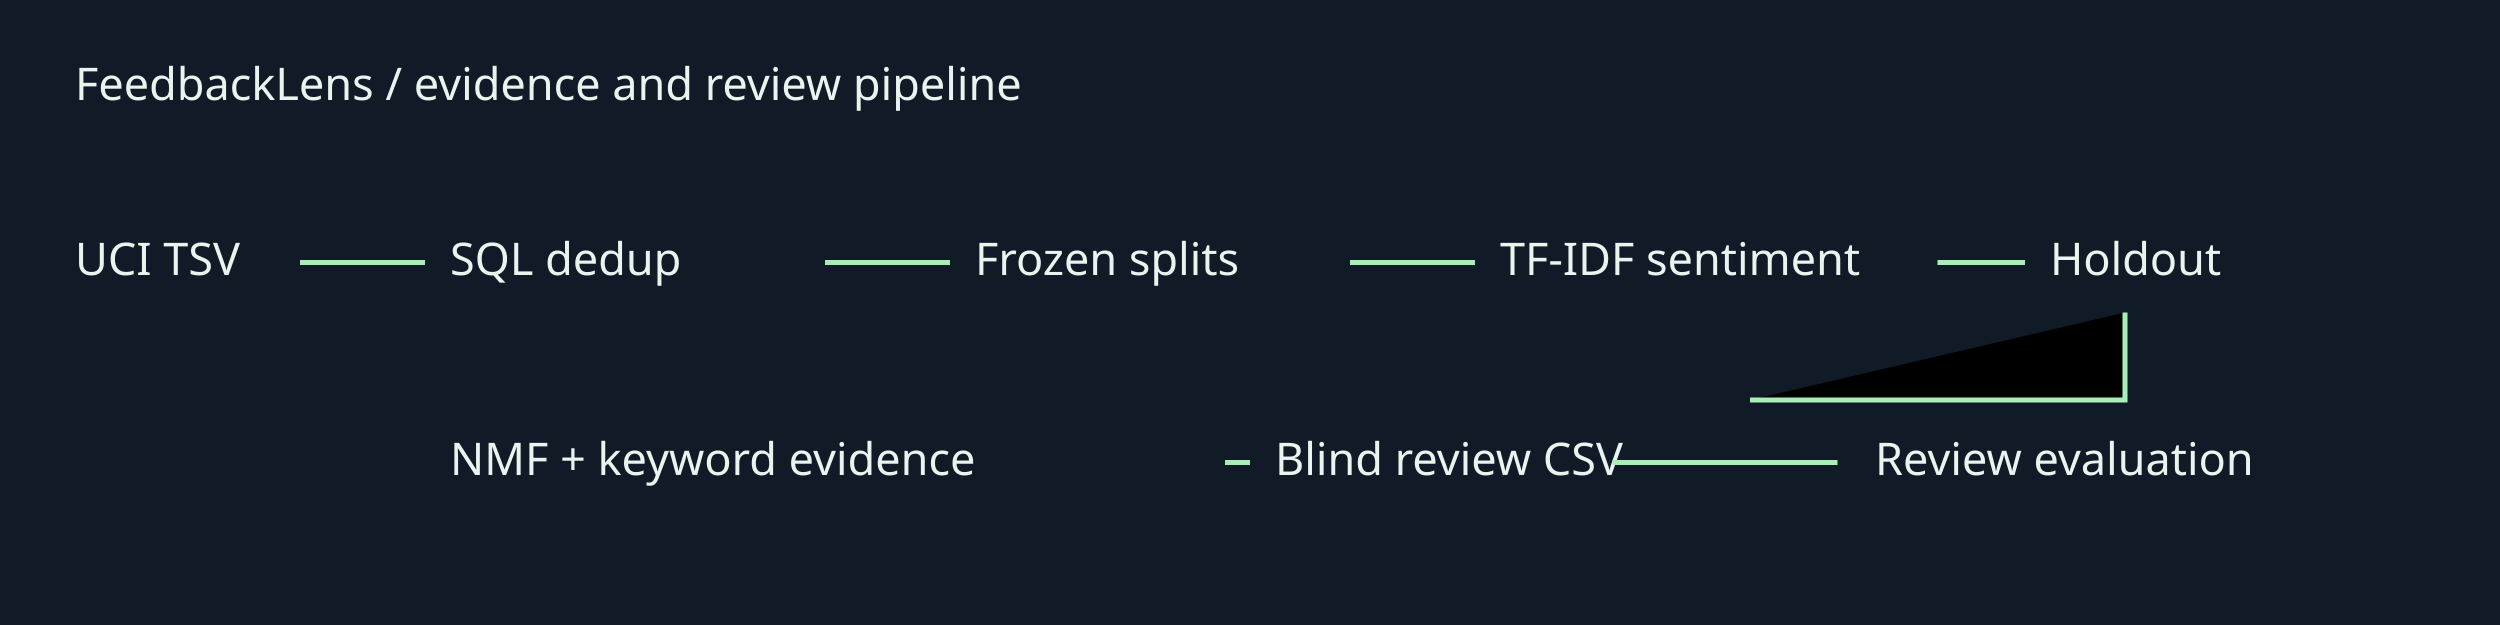
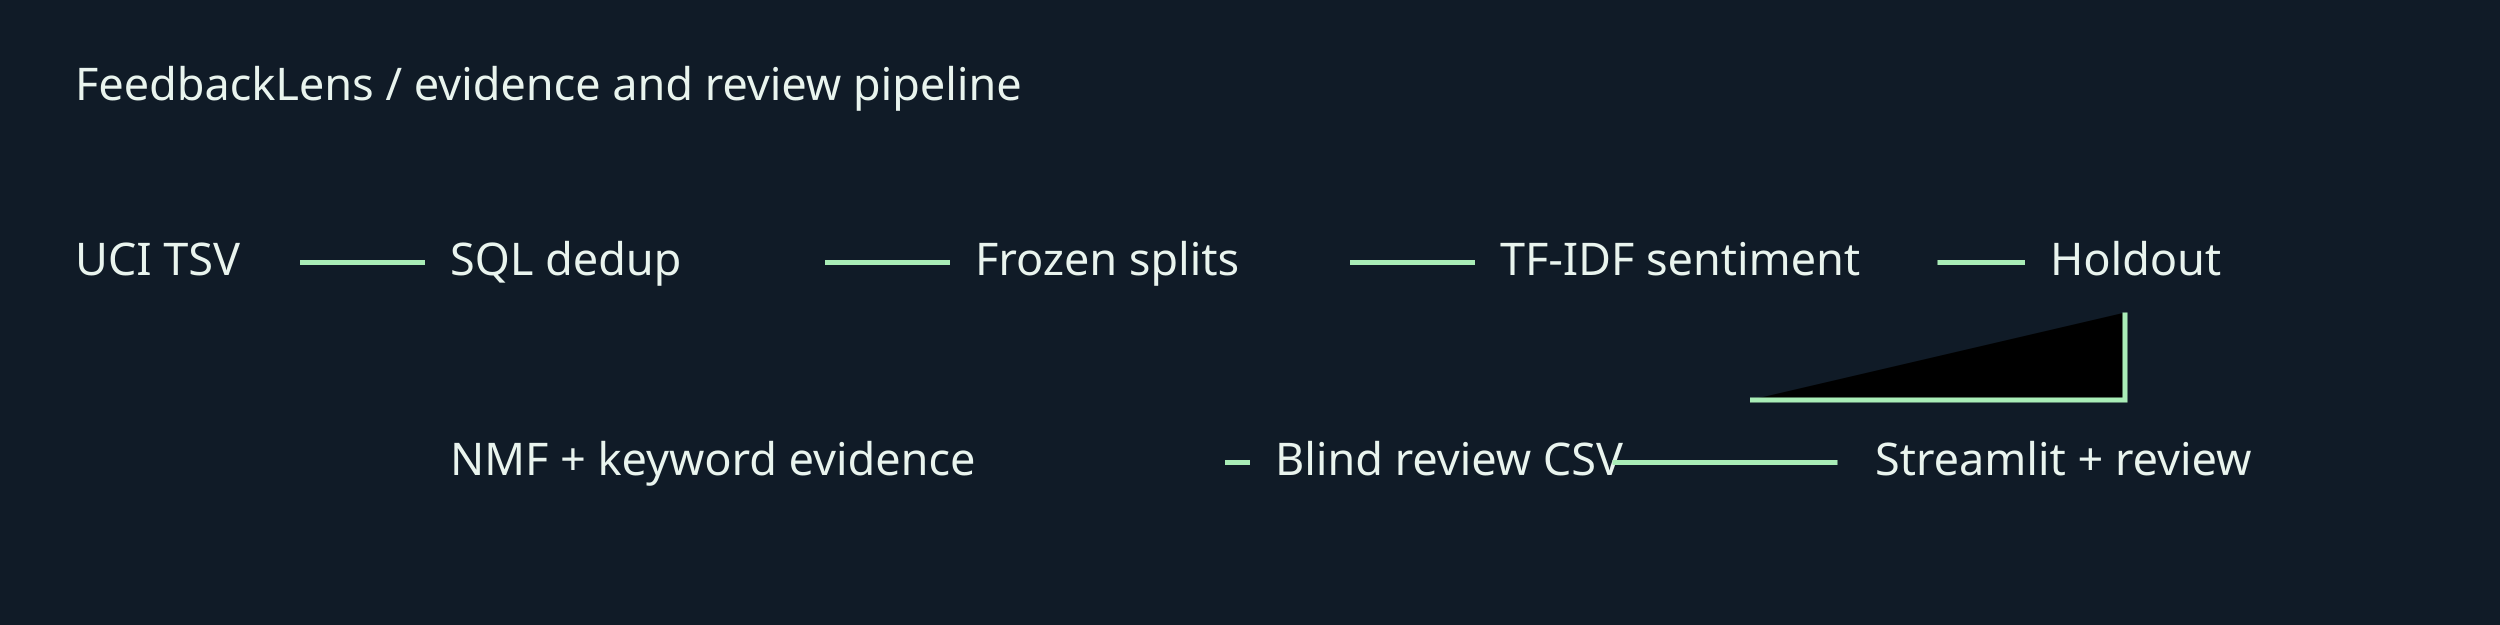
<svg xmlns="http://www.w3.org/2000/svg" width="1000" height="250" viewBox="0 0 1000 250">
  <rect width="1000" height="250" fill="#101b27" />
  <g fill="#e9f4ee" font-family="sans-serif" font-size="18">
    <text x="30" y="40">FeedbackLens / evidence and review pipeline</text>
    <text x="30" y="110">UCI TSV</text>
    <text x="180" y="110">SQL dedup</text>
    <text x="390" y="110">Frozen splits</text>
    <text x="600" y="110">TF-IDF sentiment</text>
    <text x="820" y="110">Holdout</text>
    <text x="180" y="190">NMF + keyword evidence</text>
    <text x="510" y="190">Blind review CSV</text>
-     <text x="750" y="190">Review evaluation</text>
+     <text x="750" y="190">Streamlit + review</text>
  </g>
  <g stroke="#a9edb7" stroke-width="2">
    <path d="M120 105H170M330 105H380M540 105H590M775 105H810M850 125V160H700M490 185H500M645 185H735" />
  </g>
</svg>
